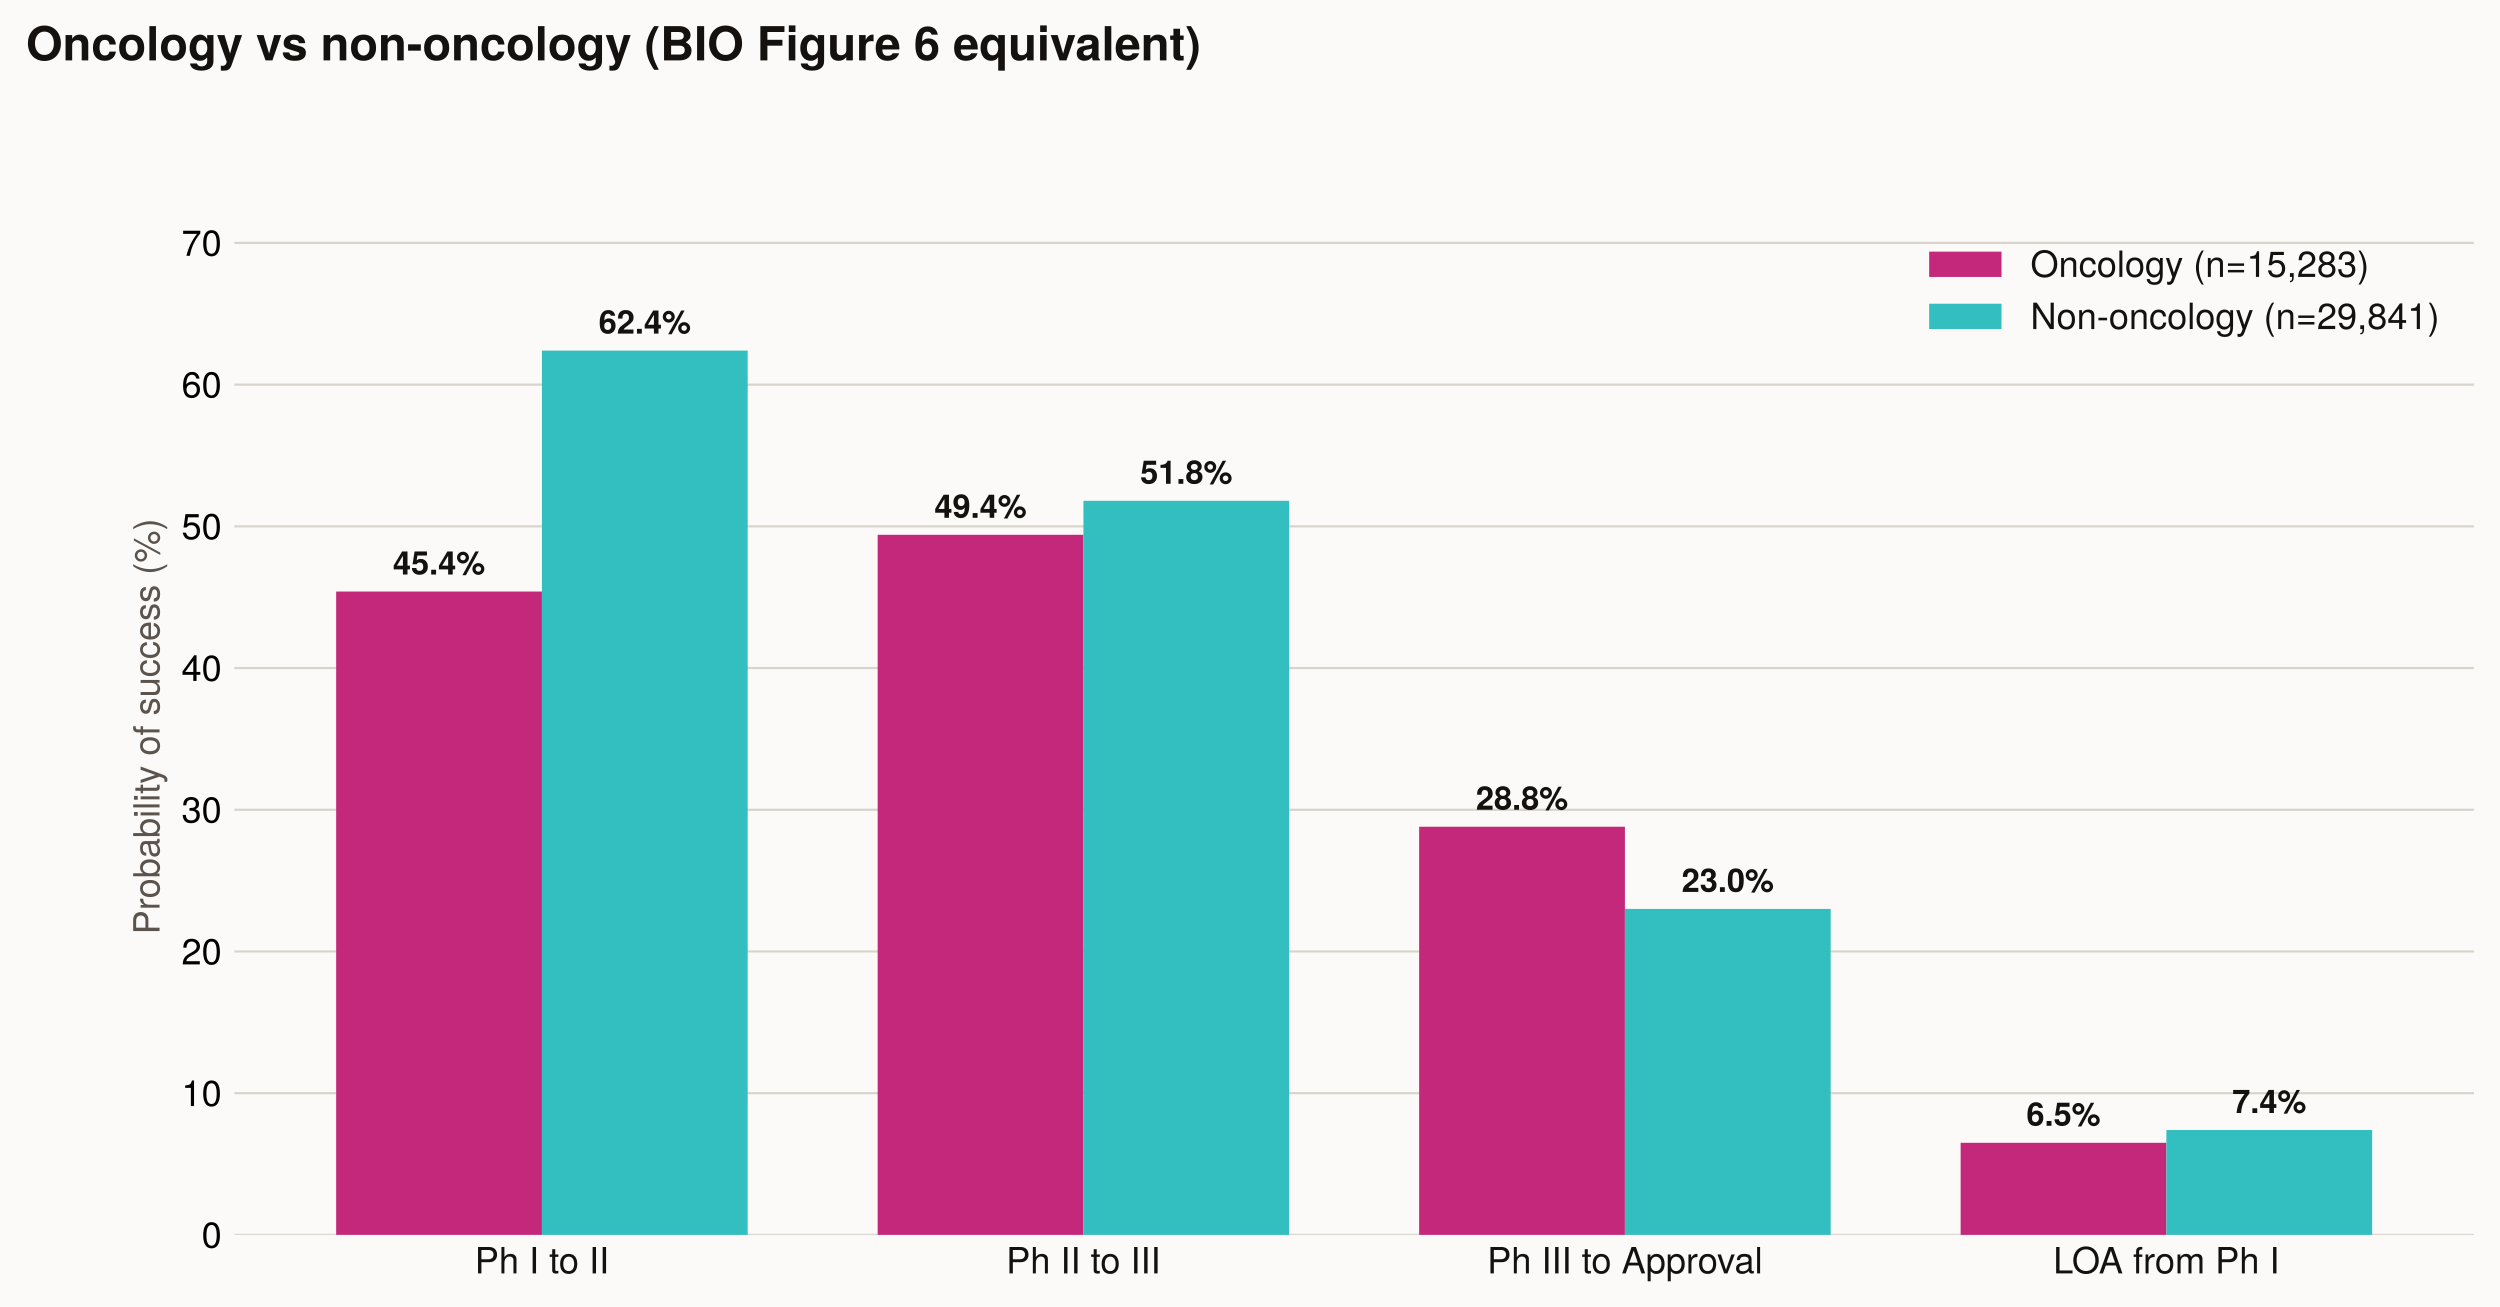
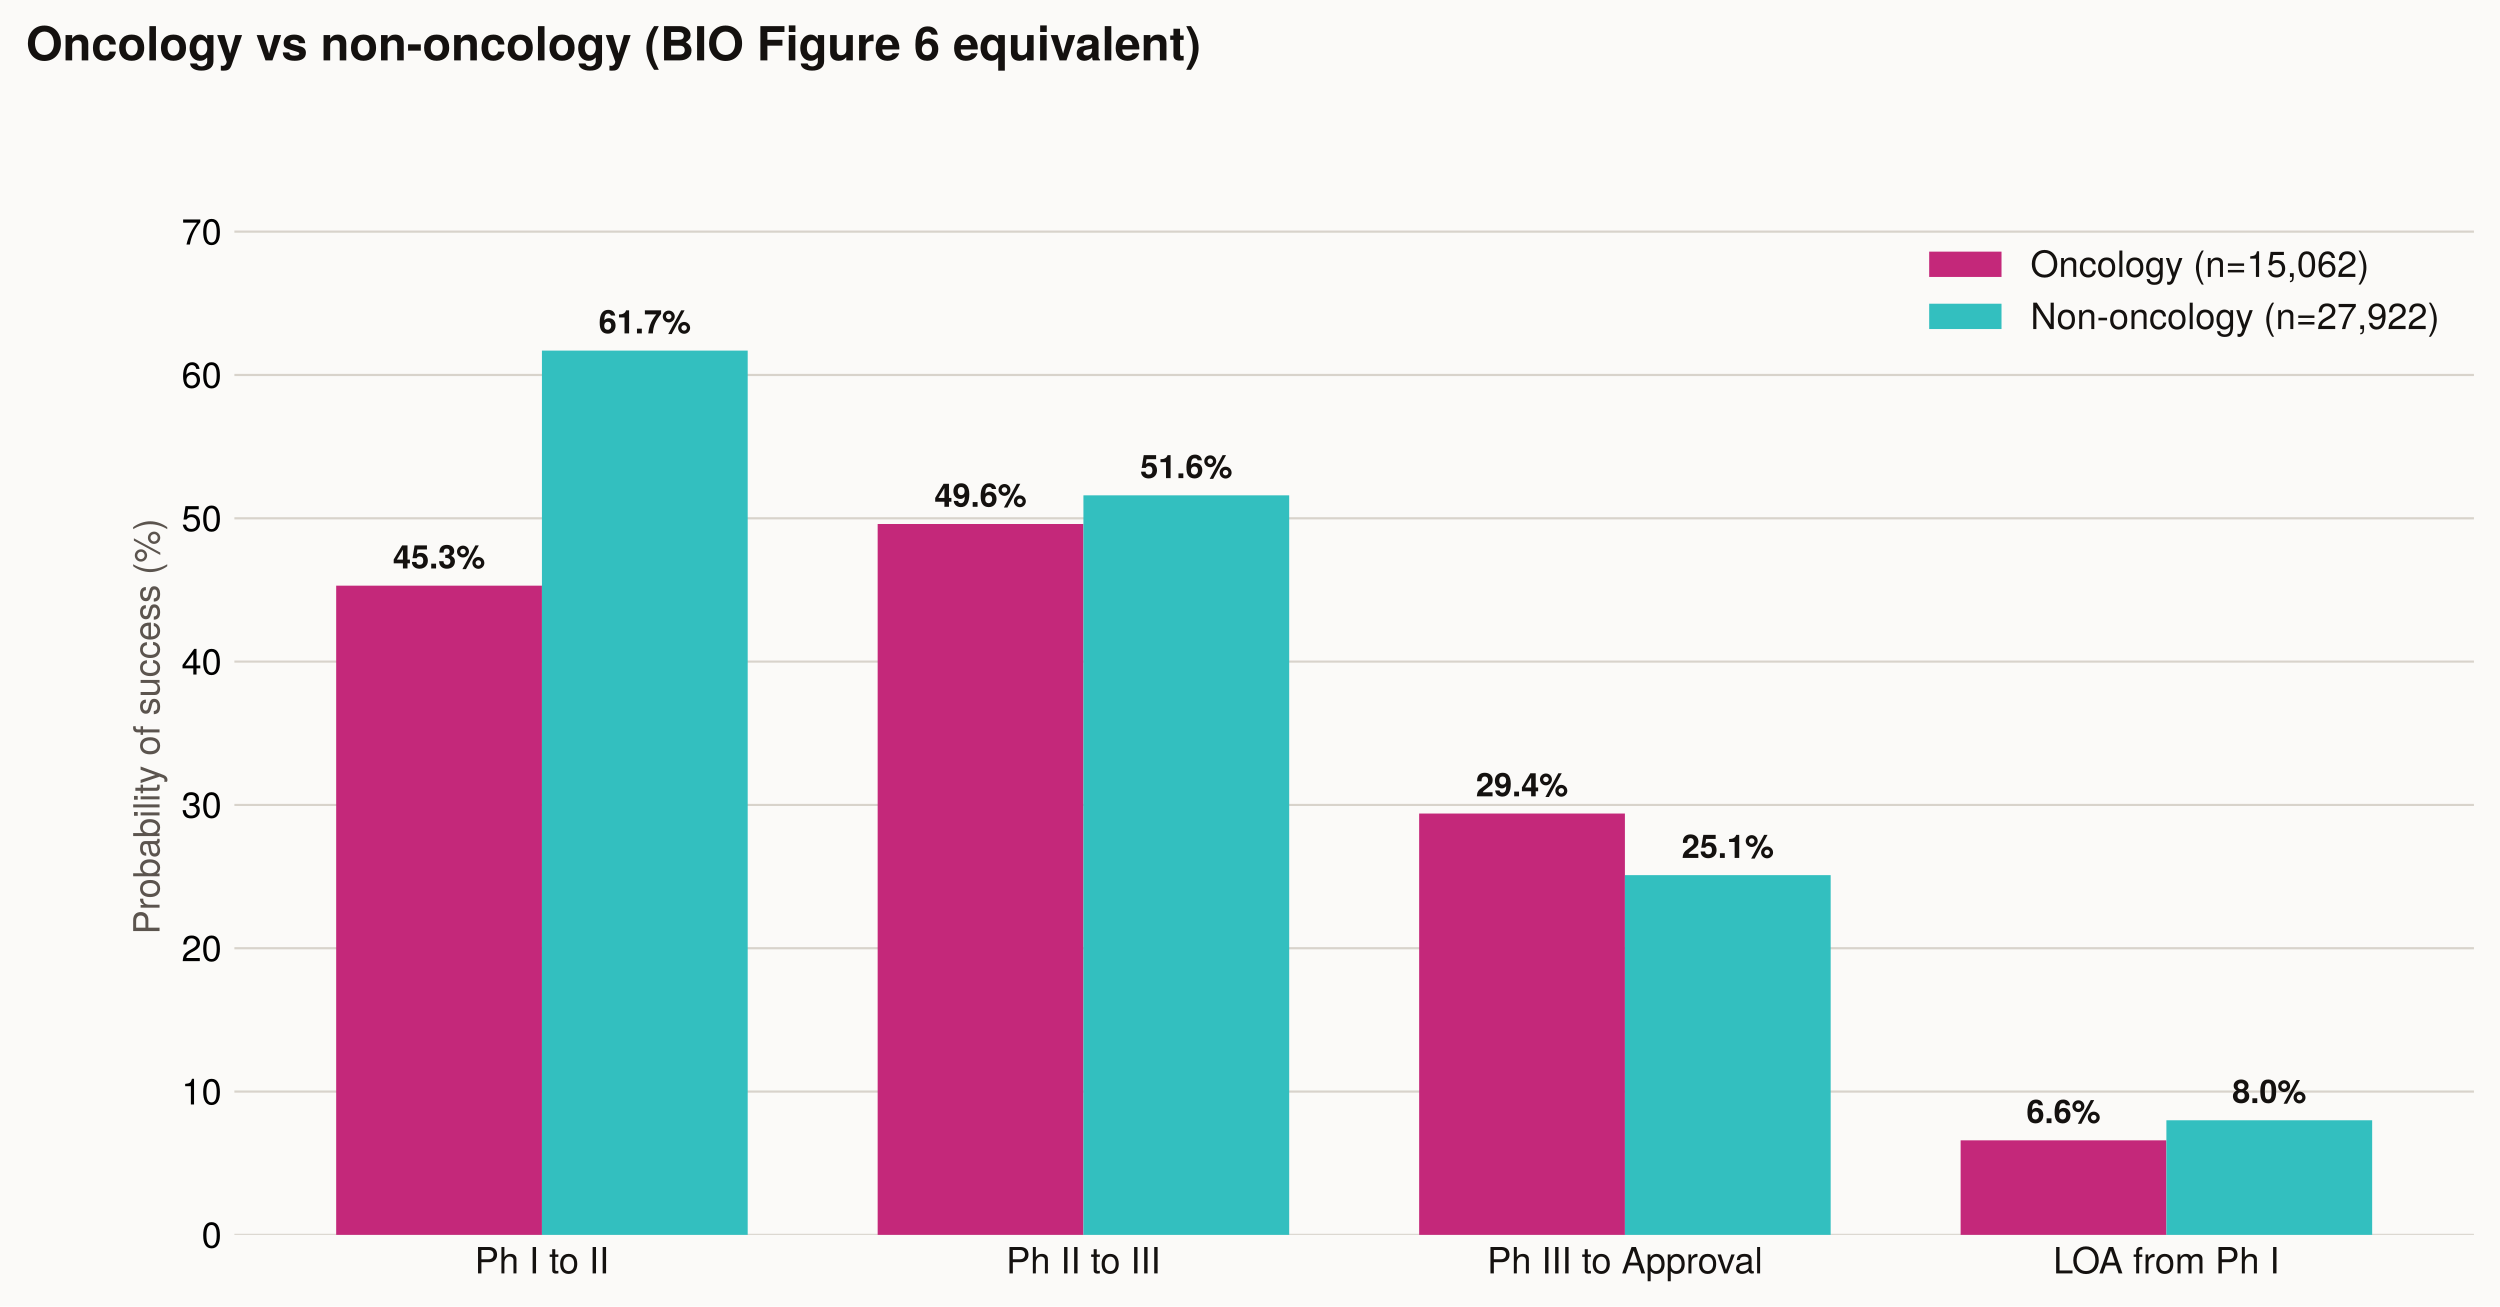
<svg xmlns="http://www.w3.org/2000/svg" width="691.2pt" height="361.233pt" viewBox="0 0 691.2 361.233" version="1.1">
  <defs>
    <style type="text/css">*{stroke-linejoin: round; stroke-linecap: butt}</style>
  </defs>
  <g id="figure_1">
    <g id="patch_1">
      <path d="M 0 361.233  L 691.2 361.233  L 691.2 0  L 0 0  z " style="fill: #fbfaf8" />
    </g>
    <g id="axes_1">
      <g id="patch_2">
        <path d="M 64.8 341.422  L 684 341.422  L 684 60.262  L 64.8 60.262  z " style="fill: #fbfaf8" />
      </g>
      <g id="matplotlib.axis_1">
        <g id="xtick_1">
          <g id="line2d_1" />
          <g id="text_1">
            <text style="font-size: 10px; font-family: 'Helvetica Neue'; text-anchor: middle; fill: #14110f" x="149.835" y="352.063" transform="rotate(-0 149.8352 352.0628)">Ph I to II</text>
          </g>
        </g>
        <g id="xtick_2">
          <g id="line2d_2" />
          <g id="text_2">
            <text style="font-size: 10px; font-family: 'Helvetica Neue'; text-anchor: middle; fill: #14110f" x="299.545" y="352.063" transform="rotate(-0 299.5451 352.0628)">Ph II to III</text>
          </g>
        </g>
        <g id="xtick_3">
          <g id="line2d_3" />
          <g id="text_3">
            <text style="font-size: 10px; font-family: 'Helvetica Neue'; text-anchor: middle; fill: #14110f" x="449.255" y="352.063" transform="rotate(-0 449.2549 352.0628)">Ph III to Approval</text>
          </g>
        </g>
        <g id="xtick_4">
          <g id="line2d_4" />
          <g id="text_4">
            <text style="font-size: 10px; font-family: 'Helvetica Neue'; text-anchor: middle; fill: #14110f" x="598.965" y="352.063" transform="rotate(-0 598.9648 352.0628)">LOA from Ph I</text>
          </g>
        </g>
      </g>
      <g id="matplotlib.axis_2">
        <g id="ytick_1">
          <g id="line2d_5">
-             <path d="M 64.8 341.422  L 684 341.422  " clip-path="url(#p9ac462dc53)" style="fill: none; stroke: #d8d3cb; stroke-width: 0.6; stroke-linecap: square" />
+             <path d="M 64.8 341.422  L 684 341.422  " clip-path="url(#p8c195873eb)" style="fill: none; stroke: #d8d3cb; stroke-width: 0.6; stroke-linecap: square" />
          </g>
          <g id="line2d_6" />
          <g id="text_5">
            <text style="font-size: 10px; font-family: 'Helvetica Neue'; text-anchor: end" x="61.3" y="344.993" transform="rotate(-0 61.3 344.9925)">0</text>
          </g>
        </g>
        <g id="ytick_2">
          <g id="line2d_7">
-             <path d="M 64.8 302.242  L 684 302.242  " clip-path="url(#p9ac462dc53)" style="fill: none; stroke: #d8d3cb; stroke-width: 0.6; stroke-linecap: square" />
+             <path d="M 64.8 301.797  L 684 301.797  " clip-path="url(#p8c195873eb)" style="fill: none; stroke: #d8d3cb; stroke-width: 0.6; stroke-linecap: square" />
          </g>
          <g id="line2d_8" />
          <g id="text_6">
-             <text style="font-size: 10px; font-family: 'Helvetica Neue'; text-anchor: end" x="61.3" y="305.812" transform="rotate(-0 61.3 305.8119)">10</text>
+             <text style="font-size: 10px; font-family: 'Helvetica Neue'; text-anchor: end" x="61.3" y="305.367" transform="rotate(-0 61.3 305.3674)">10</text>
          </g>
        </g>
        <g id="ytick_3">
          <g id="line2d_9">
-             <path d="M 64.8 263.061  L 684 263.061  " clip-path="url(#p9ac462dc53)" style="fill: none; stroke: #d8d3cb; stroke-width: 0.6; stroke-linecap: square" />
+             <path d="M 64.8 262.172  L 684 262.172  " clip-path="url(#p8c195873eb)" style="fill: none; stroke: #d8d3cb; stroke-width: 0.6; stroke-linecap: square" />
          </g>
          <g id="line2d_10" />
          <g id="text_7">
-             <text style="font-size: 10px; font-family: 'Helvetica Neue'; text-anchor: end" x="61.3" y="266.631" transform="rotate(-0 61.3 266.6313)">20</text>
+             <text style="font-size: 10px; font-family: 'Helvetica Neue'; text-anchor: end" x="61.3" y="265.742" transform="rotate(-0 61.3 265.7423)">20</text>
          </g>
        </g>
        <g id="ytick_4">
          <g id="line2d_11">
-             <path d="M 64.8 223.88  L 684 223.88  " clip-path="url(#p9ac462dc53)" style="fill: none; stroke: #d8d3cb; stroke-width: 0.6; stroke-linecap: square" />
+             <path d="M 64.8 222.547  L 684 222.547  " clip-path="url(#p8c195873eb)" style="fill: none; stroke: #d8d3cb; stroke-width: 0.6; stroke-linecap: square" />
          </g>
          <g id="line2d_12" />
          <g id="text_8">
-             <text style="font-size: 10px; font-family: 'Helvetica Neue'; text-anchor: end" x="61.3" y="227.451" transform="rotate(-0 61.3 227.4507)">30</text>
+             <text style="font-size: 10px; font-family: 'Helvetica Neue'; text-anchor: end" x="61.3" y="226.117" transform="rotate(-0 61.3 226.1172)">30</text>
          </g>
        </g>
        <g id="ytick_5">
          <g id="line2d_13">
-             <path d="M 64.8 184.7  L 684 184.7  " clip-path="url(#p9ac462dc53)" style="fill: none; stroke: #d8d3cb; stroke-width: 0.6; stroke-linecap: square" />
+             <path d="M 64.8 182.922  L 684 182.922  " clip-path="url(#p8c195873eb)" style="fill: none; stroke: #d8d3cb; stroke-width: 0.6; stroke-linecap: square" />
          </g>
          <g id="line2d_14" />
          <g id="text_9">
-             <text style="font-size: 10px; font-family: 'Helvetica Neue'; text-anchor: end" x="61.3" y="188.27" transform="rotate(-0 61.3 188.2701)">40</text>
+             <text style="font-size: 10px; font-family: 'Helvetica Neue'; text-anchor: end" x="61.3" y="186.492" transform="rotate(-0 61.3 186.492)">40</text>
          </g>
        </g>
        <g id="ytick_6">
          <g id="line2d_15">
-             <path d="M 64.8 145.519  L 684 145.519  " clip-path="url(#p9ac462dc53)" style="fill: none; stroke: #d8d3cb; stroke-width: 0.6; stroke-linecap: square" />
+             <path d="M 64.8 143.297  L 684 143.297  " clip-path="url(#p8c195873eb)" style="fill: none; stroke: #d8d3cb; stroke-width: 0.6; stroke-linecap: square" />
          </g>
          <g id="line2d_16" />
          <g id="text_10">
-             <text style="font-size: 10px; font-family: 'Helvetica Neue'; text-anchor: end" x="61.3" y="149.089" transform="rotate(-0 61.3 149.0895)">50</text>
+             <text style="font-size: 10px; font-family: 'Helvetica Neue'; text-anchor: end" x="61.3" y="146.867" transform="rotate(-0 61.3 146.8669)">50</text>
          </g>
        </g>
        <g id="ytick_7">
          <g id="line2d_17">
-             <path d="M 64.8 106.339  L 684 106.339  " clip-path="url(#p9ac462dc53)" style="fill: none; stroke: #d8d3cb; stroke-width: 0.6; stroke-linecap: square" />
+             <path d="M 64.8 103.671  L 684 103.671  " clip-path="url(#p8c195873eb)" style="fill: none; stroke: #d8d3cb; stroke-width: 0.6; stroke-linecap: square" />
          </g>
          <g id="line2d_18" />
          <g id="text_11">
-             <text style="font-size: 10px; font-family: 'Helvetica Neue'; text-anchor: end" x="61.3" y="109.909" transform="rotate(-0 61.3 109.9089)">60</text>
+             <text style="font-size: 10px; font-family: 'Helvetica Neue'; text-anchor: end" x="61.3" y="107.242" transform="rotate(-0 61.3 107.2418)">60</text>
          </g>
        </g>
        <g id="ytick_8">
          <g id="line2d_19">
-             <path d="M 64.8 67.158  L 684 67.158  " clip-path="url(#p9ac462dc53)" style="fill: none; stroke: #d8d3cb; stroke-width: 0.6; stroke-linecap: square" />
+             <path d="M 64.8 64.046  L 684 64.046  " clip-path="url(#p8c195873eb)" style="fill: none; stroke: #d8d3cb; stroke-width: 0.6; stroke-linecap: square" />
          </g>
          <g id="line2d_20" />
          <g id="text_12">
-             <text style="font-size: 10px; font-family: 'Helvetica Neue'; text-anchor: end" x="61.3" y="70.728" transform="rotate(-0 61.3 70.72829)">70</text>
+             <text style="font-size: 10px; font-family: 'Helvetica Neue'; text-anchor: end" x="61.3" y="67.617" transform="rotate(-0 61.3 67.6167)">70</text>
          </g>
        </g>
        <g id="text_13">
          <text style="font-size: 10px; font-family: 'Helvetica Neue'; text-anchor: middle; fill: #5b544e" x="44.111" y="200.842" transform="rotate(-90 44.11094 200.8422)">Probability of success (%)</text>
        </g>
      </g>
      <g id="patch_3">
-         <path d="M 92.945 341.422  L 149.835 341.422  L 149.835 163.542  L 92.945 163.542  z " clip-path="url(#p9ac462dc53)" style="fill: #c4287a" />
+         <path d="M 92.945 341.422  L 149.835 341.422  L 149.835 161.92  L 92.945 161.92  z " clip-path="url(#p8c195873eb)" style="fill: #c4287a" />
      </g>
      <g id="patch_4">
-         <path d="M 242.655 341.422  L 299.545 341.422  L 299.545 147.87  L 242.655 147.87  z " clip-path="url(#p9ac462dc53)" style="fill: #c4287a" />
+         <path d="M 242.655 341.422  L 299.545 341.422  L 299.545 144.882  L 242.655 144.882  z " clip-path="url(#p8c195873eb)" style="fill: #c4287a" />
      </g>
      <g id="patch_5">
-         <path d="M 392.365 341.422  L 449.255 341.422  L 449.255 228.582  L 392.365 228.582  z " clip-path="url(#p9ac462dc53)" style="fill: #c4287a" />
+         <path d="M 392.365 341.422  L 449.255 341.422  L 449.255 224.924  L 392.365 224.924  z " clip-path="url(#p8c195873eb)" style="fill: #c4287a" />
      </g>
      <g id="patch_6">
-         <path d="M 542.075 341.422  L 598.965 341.422  L 598.965 315.955  L 542.075 315.955  z " clip-path="url(#p9ac462dc53)" style="fill: #c4287a" />
+         <path d="M 542.075 341.422  L 598.965 341.422  L 598.965 315.27  L 542.075 315.27  z " clip-path="url(#p8c195873eb)" style="fill: #c4287a" />
      </g>
      <g id="text_14">
-         <text style="font-weight: 700; font-size: 9px; font-family: 'Helvetica Neue'; text-anchor: middle; fill: #14110f" x="121.39" y="158.841" transform="rotate(-0 121.3903 158.8406)">45.4%</text>
+         <text style="font-weight: 700; font-size: 9px; font-family: 'Helvetica Neue'; text-anchor: middle; fill: #14110f" x="121.39" y="157.165" transform="rotate(-0 121.3903 157.1654)">45.3%</text>
      </g>
      <g id="text_15">
-         <text style="font-weight: 700; font-size: 9px; font-family: 'Helvetica Neue'; text-anchor: middle; fill: #14110f" x="271.1" y="143.168" transform="rotate(-0 271.1002 143.1683)">49.4%</text>
+         <text style="font-weight: 700; font-size: 9px; font-family: 'Helvetica Neue'; text-anchor: middle; fill: #14110f" x="271.1" y="140.127" transform="rotate(-0 271.1002 140.1266)">49.6%</text>
      </g>
      <g id="text_16">
-         <text style="font-weight: 700; font-size: 9px; font-family: 'Helvetica Neue'; text-anchor: middle; fill: #14110f" x="420.81" y="223.88" transform="rotate(-0 420.8101 223.8804)">28.8%</text>
+         <text style="font-weight: 700; font-size: 9px; font-family: 'Helvetica Neue'; text-anchor: middle; fill: #14110f" x="420.81" y="220.169" transform="rotate(-0 420.8101 220.1693)">29.4%</text>
      </g>
      <g id="text_17">
-         <text style="font-weight: 700; font-size: 9px; font-family: 'Helvetica Neue'; text-anchor: middle; fill: #14110f" x="570.52" y="311.253" transform="rotate(-0 570.5199 311.2531)">6.5%</text>
+         <text style="font-weight: 700; font-size: 9px; font-family: 'Helvetica Neue'; text-anchor: middle; fill: #14110f" x="570.52" y="310.515" transform="rotate(-0 570.5199 310.5146)">6.6%</text>
      </g>
      <g id="patch_7">
-         <path d="M 149.835 341.422  L 206.725 341.422  L 206.725 96.935  L 149.835 96.935  z " clip-path="url(#p9ac462dc53)" style="fill: #33bfbf" />
+         <path d="M 149.835 341.422  L 206.725 341.422  L 206.725 96.935  L 149.835 96.935  z " clip-path="url(#p8c195873eb)" style="fill: #33bfbf" />
      </g>
      <g id="patch_8">
-         <path d="M 299.545 341.422  L 356.435 341.422  L 356.435 138.467  L 299.545 138.467  z " clip-path="url(#p9ac462dc53)" style="fill: #33bfbf" />
+         <path d="M 299.545 341.422  L 356.435 341.422  L 356.435 136.957  L 299.545 136.957  z " clip-path="url(#p8c195873eb)" style="fill: #33bfbf" />
      </g>
      <g id="patch_9">
-         <path d="M 449.255 341.422  L 506.145 341.422  L 506.145 251.307  L 449.255 251.307  z " clip-path="url(#p9ac462dc53)" style="fill: #33bfbf" />
+         <path d="M 449.255 341.422  L 506.145 341.422  L 506.145 241.963  L 449.255 241.963  z " clip-path="url(#p8c195873eb)" style="fill: #33bfbf" />
      </g>
      <g id="patch_10">
-         <path d="M 598.965 341.422  L 655.855 341.422  L 655.855 312.429  L 598.965 312.429  z " clip-path="url(#p9ac462dc53)" style="fill: #33bfbf" />
+         <path d="M 598.965 341.422  L 655.855 341.422  L 655.855 309.722  L 598.965 309.722  z " clip-path="url(#p8c195873eb)" style="fill: #33bfbf" />
      </g>
      <g id="text_18">
-         <text style="font-weight: 700; font-size: 9px; font-family: 'Helvetica Neue'; text-anchor: middle; fill: #14110f" x="178.28" y="92.234" transform="rotate(-0 178.2801 92.23356)">62.4%</text>
+         <text style="font-weight: 700; font-size: 9px; font-family: 'Helvetica Neue'; text-anchor: middle; fill: #14110f" x="178.28" y="92.18" transform="rotate(-0 178.2801 92.18022)">61.7%</text>
      </g>
      <g id="text_19">
-         <text style="font-weight: 700; font-size: 9px; font-family: 'Helvetica Neue'; text-anchor: middle; fill: #14110f" x="327.99" y="133.765" transform="rotate(-0 327.9899 133.765)">51.8%</text>
+         <text style="font-weight: 700; font-size: 9px; font-family: 'Helvetica Neue'; text-anchor: middle; fill: #14110f" x="327.99" y="132.202" transform="rotate(-0 327.9899 132.2016)">51.6%</text>
      </g>
      <g id="text_20">
-         <text style="font-weight: 700; font-size: 9px; font-family: 'Helvetica Neue'; text-anchor: middle; fill: #14110f" x="477.7" y="246.605" transform="rotate(-0 477.6998 246.6051)">23.0%</text>
+         <text style="font-weight: 700; font-size: 9px; font-family: 'Helvetica Neue'; text-anchor: middle; fill: #14110f" x="477.7" y="237.208" transform="rotate(-0 477.6998 237.2081)">25.1%</text>
      </g>
      <g id="text_21">
-         <text style="font-weight: 700; font-size: 9px; font-family: 'Helvetica Neue'; text-anchor: middle; fill: #14110f" x="627.41" y="307.727" transform="rotate(-0 627.4097 307.7269)">7.4%</text>
+         <text style="font-weight: 700; font-size: 9px; font-family: 'Helvetica Neue'; text-anchor: middle; fill: #14110f" x="627.41" y="304.967" transform="rotate(-0 627.4097 304.9671)">8.0%</text>
      </g>
      <g id="legend_1">
        <g id="patch_11">
          <path d="M 533.38 76.572  L 553.38 76.572  L 553.38 69.572  L 533.38 69.572  z " style="fill: #c4287a" />
        </g>
        <g id="text_22">
-           <text style="font-size: 10px; font-family: 'Helvetica Neue'; text-anchor: start; fill: #14110f" x="561.38" y="76.572" transform="rotate(-0 561.3797 76.57156)">Oncology (n=15,283)</text>
+           <text style="font-size: 10px; font-family: 'Helvetica Neue'; text-anchor: start; fill: #14110f" x="561.38" y="76.572" transform="rotate(-0 561.3797 76.57156)">Oncology (n=15,062)</text>
        </g>
        <g id="patch_12">
          <path d="M 533.38 90.972  L 553.38 90.972  L 553.38 83.972  L 533.38 83.972  z " style="fill: #33bfbf" />
        </g>
        <g id="text_23">
-           <text style="font-size: 10px; font-family: 'Helvetica Neue'; text-anchor: start; fill: #14110f" x="561.38" y="90.972" transform="rotate(-0 561.3797 90.97156)">Non-oncology (n=29,841)</text>
+           <text style="font-size: 10px; font-family: 'Helvetica Neue'; text-anchor: start; fill: #14110f" x="561.38" y="90.972" transform="rotate(-0 561.3797 90.97156)">Non-oncology (n=27,922)</text>
        </g>
      </g>
    </g>
    <g id="text_24">
      <text style="font-weight: 700; font-size: 13px; font-family: 'Helvetica Neue'; text-anchor: start; fill: #14110f" x="7.2" y="16.702" transform="rotate(-0 7.2 16.70219)">Oncology vs non-oncology  (BIO Figure 6 equivalent)</text>
    </g>
  </g>
  <defs>
-     <clipPath id="p9ac462dc53">
+     <clipPath id="p8c195873eb">
      <rect x="64.8" y="60.262" width="619.2" height="281.16" />
    </clipPath>
  </defs>
</svg>
